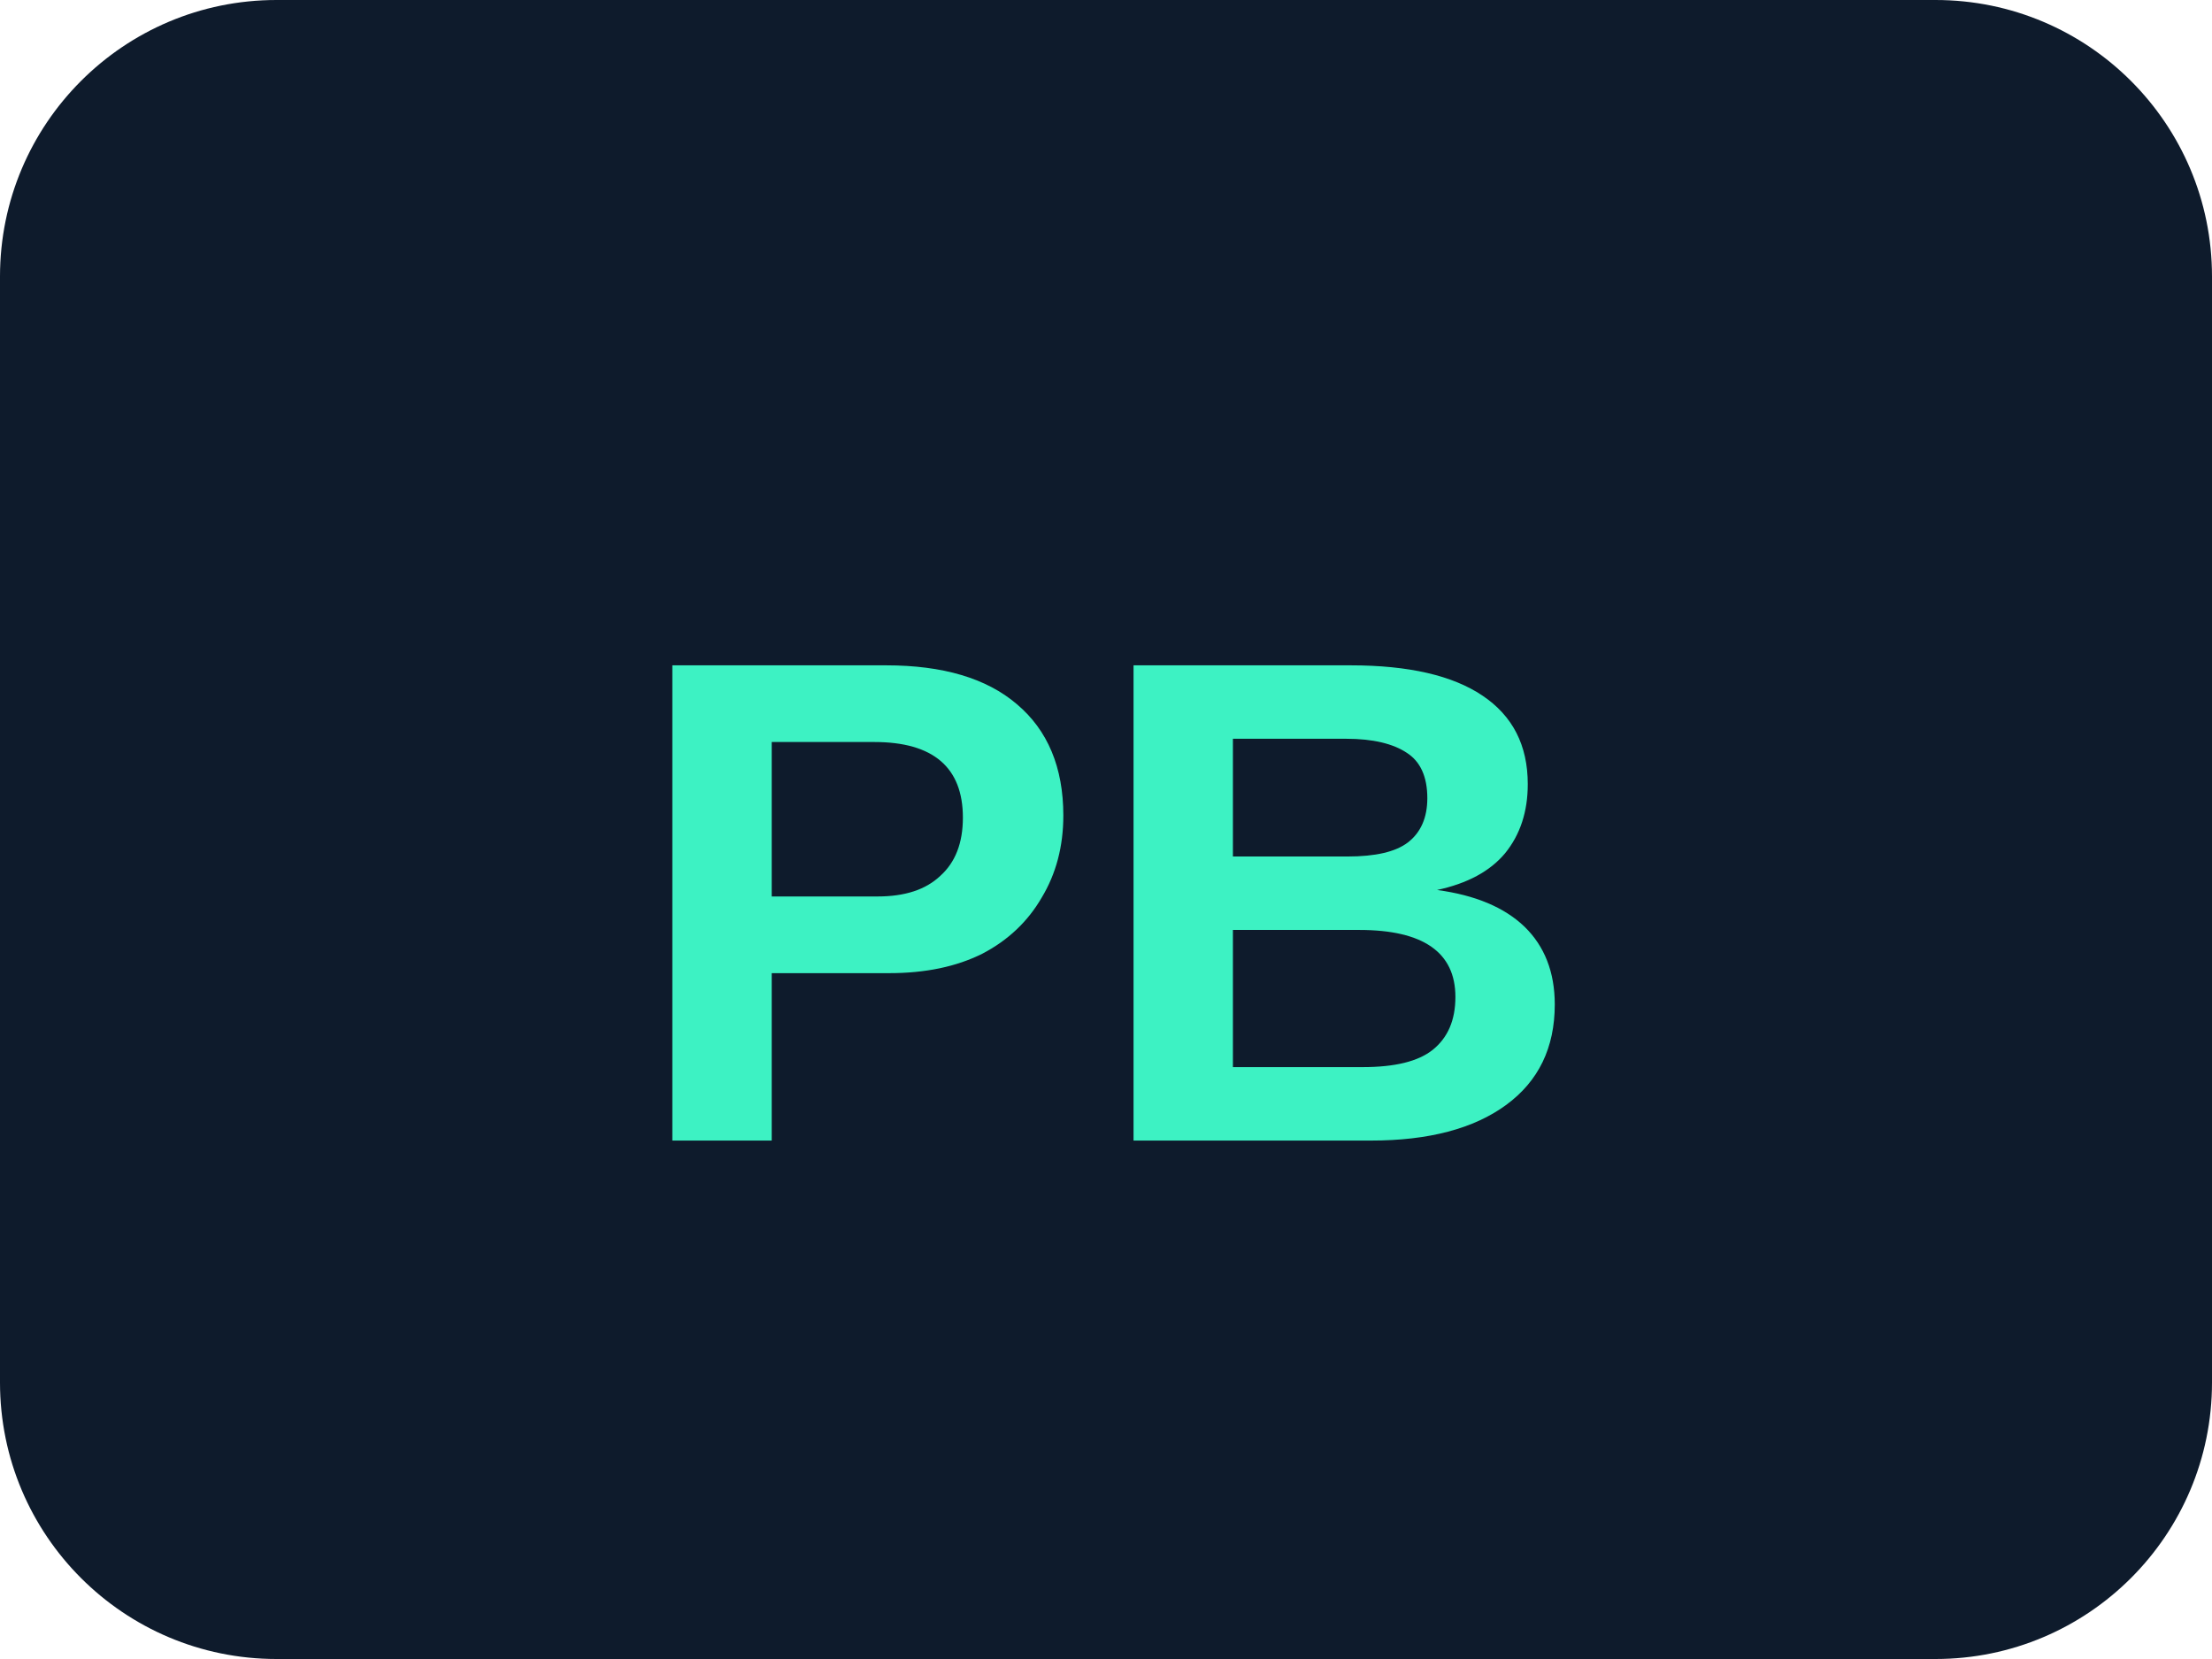
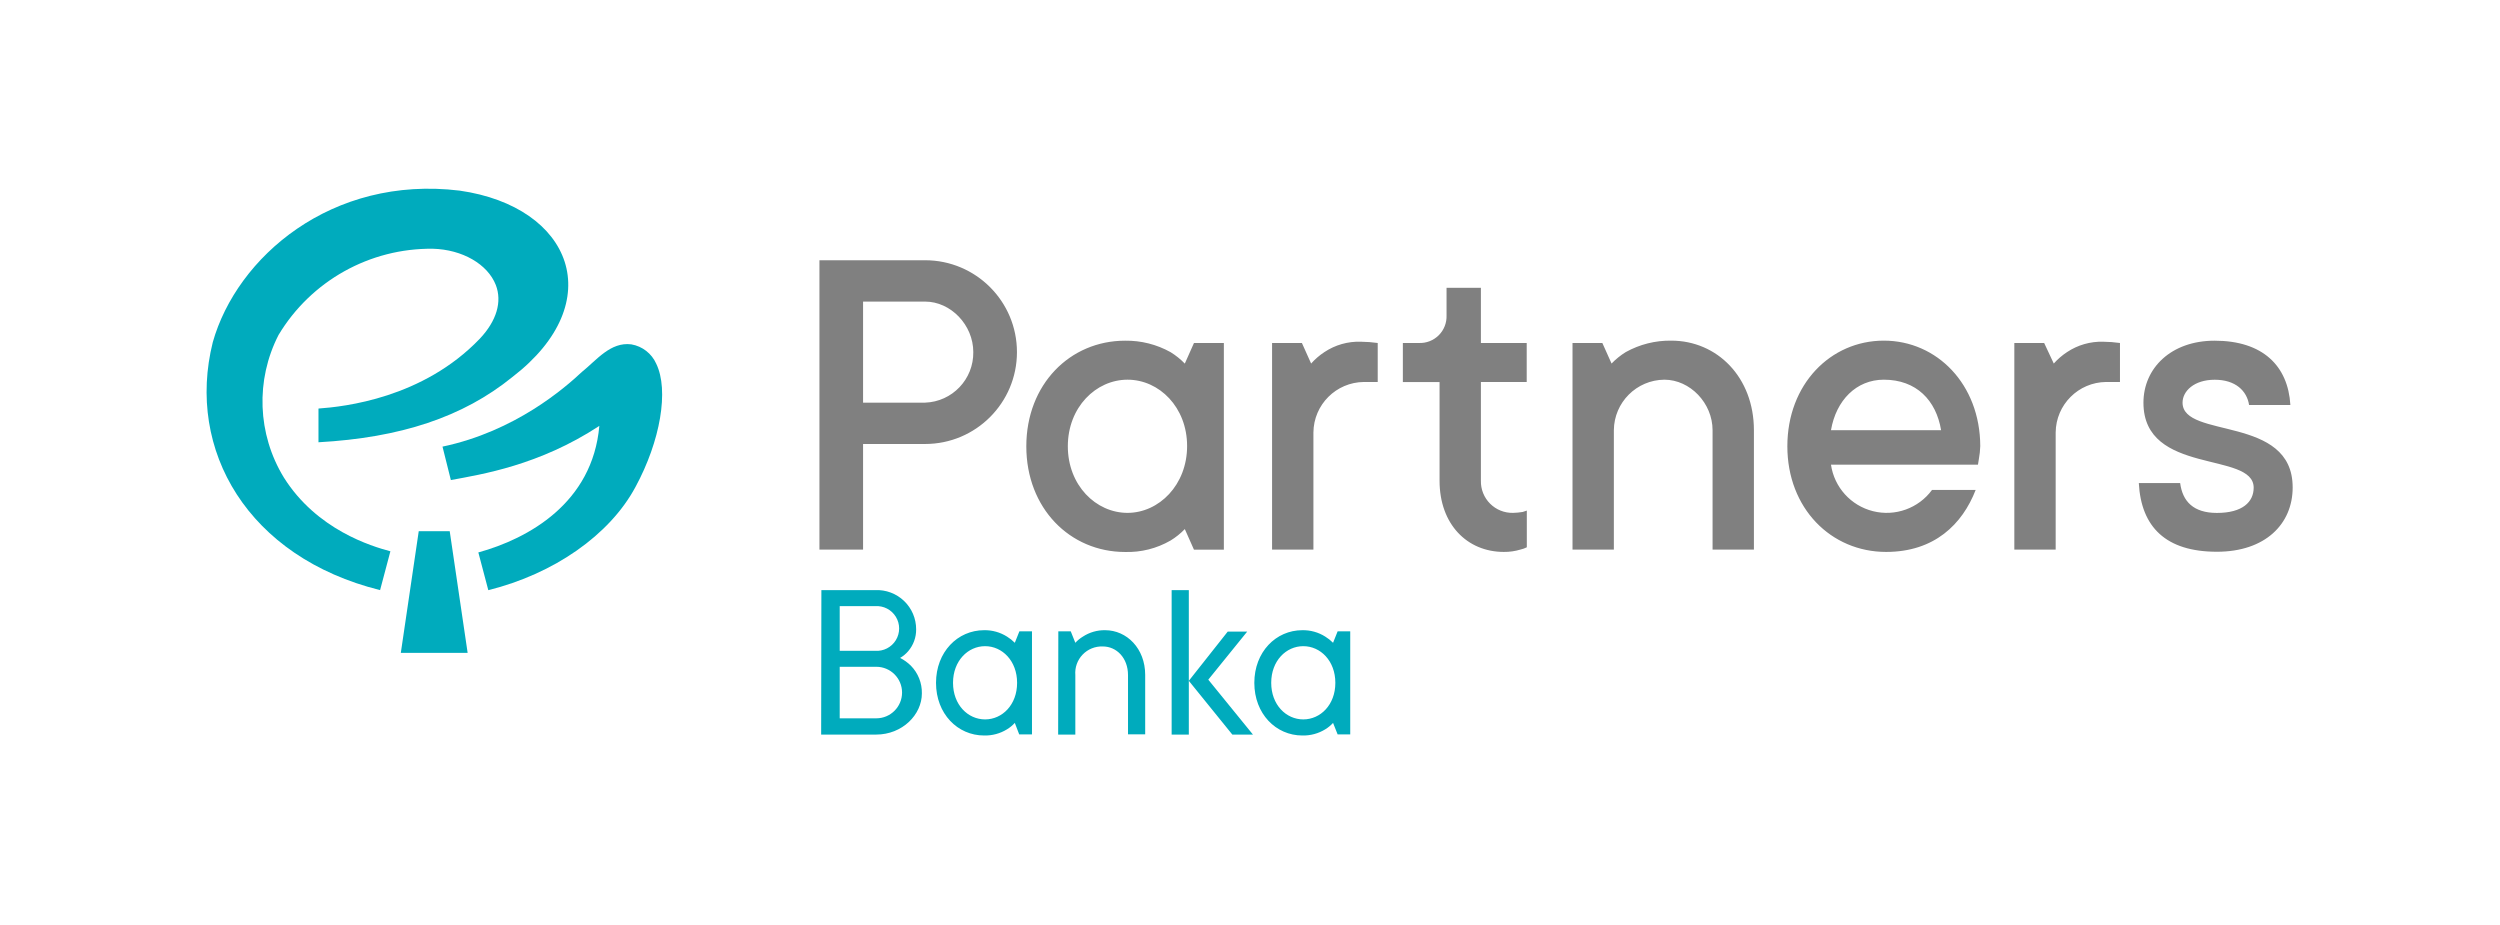
- <svg xmlns="http://www.w3.org/2000/svg" width="32" height="24" viewBox="0 0 32 24">
-   <rect width="32" height="24" rx="4" fill="#0E1B2C" />
-   <text x="16" y="16.5" font-family="Arial, Helvetica, sans-serif" font-size="10" font-weight="700" fill="#3DF2C3" text-anchor="middle">PB</text>
+ <svg xmlns="http://www.w3.org/2000/svg" viewBox="0 0 436.61 161.41">
+   <defs>
+     <style>.cls-1{fill:gray}.cls-2{fill:#00abbd}</style>
+   </defs>
+   <path d="M206.92 63.5a12.81 12.81 0 0 0-2.49-2 15.85 15.85 0 0 0-7.94-2c-9.62 0-17.25 7.62-17.25 18.45 0 10.83 7.63 18.45 17.25 18.45a15 15 0 0 0 7.94-2 12.41 12.41 0 0 0 2.49-2l1.6 3.6h5.22V59.9h-5.22zm-10 26.07c-5.53 0-10.43-4.82-10.43-11.63 0-6.81 4.9-11.63 10.43-11.63 5.53 0 10.4 4.81 10.4 11.59s-4.89 11.67-10.43 11.67zM161.56 45.45h-18.45v50.53h7.62V77.54h10.83a16.045 16.045 0 0 0 0-32.09zm0 24.87h-10.83V52.67h10.83c4.49 0 8.42 4.09 8.42 8.82a8.72 8.72 0 0 1-8.42 8.83zM231.3 61.49a11.66 11.66 0 0 0-2.32 2l-1.61-3.59h-5.21v36.08h7.22V75.53a8.9 8.9 0 0 1 8.82-8.82h2.41V59.9a22.72 22.72 0 0 0-2.93-.22 10.81 10.81 0 0 0-6.38 1.81zM381.17 70.32c0-2 2-4 5.62-4s5.61 1.92 6 4.41H400c-.4-6.82-4.81-11.23-13.23-11.23-7.62 0-12.43 4.81-12.43 10.83 0 12.75 19.25 8.42 19.25 14.84 0 2.48-1.93 4.41-6.42 4.41-4.09 0-6-2-6.42-5.22h-7.22c.41 7.7 4.74 12 13.64 12 8.42 0 13.23-4.82 13.23-11.23.02-12.73-19.23-8.4-19.23-14.81zM258.63 50.26h-6v4.82a4.64 4.64 0 0 1-4.82 4.82H245v6.82h6.41v17.23c0 7.62 4.82 12.44 11.23 12.44a9.67 9.67 0 0 0 2.89-.41 4.63 4.63 0 0 0 1.12-.4v-6.41l-.72.24a11.94 11.94 0 0 1-1.68.16 5.49 5.49 0 0 1-5.62-5.62V66.71h8V59.9h-8zM329 59.49c-9.31 0-16.85 7.62-16.85 18.45 0 10.83 7.62 18.45 17.25 18.45 8.42 0 13.31-4.82 15.64-10.83h-7.62a9.83 9.83 0 0 1-17.65-4.41h25.67l.16-1a14.75 14.75 0 0 0 .24-2.24c-.03-10.8-7.57-18.42-16.84-18.42zm-9.23 15.64c.89-5.21 4.42-8.82 9.23-8.82 5.69 0 9.14 3.61 10 8.82zM291.87 59.49a15.91 15.91 0 0 0-7.94 2 12.74 12.74 0 0 0-2.48 2l-1.61-3.59h-5.21v36.08h7.22V75.13a8.9 8.9 0 0 1 8.82-8.82c4.49 0 8.42 4.09 8.42 8.82v20.85h7.22V75.13c0-9.23-6.41-15.64-14.44-15.64zM361 61.49a11.66 11.66 0 0 0-2.32 2L357 59.9h-5.21v36.08h7.22V75.53a8.9 8.9 0 0 1 8.82-8.82h2.41V59.9a22.72 22.72 0 0 0-2.93-.22 10.81 10.81 0 0 0-6.31 1.81z" class="cls-1" />
+   <path d="M143.45 103.06h9.39a6.84 6.84 0 0 1 7.16 6.84 5.77 5.77 0 0 1-1.4 3.84 5.41 5.41 0 0 1-1.4 1.16 7.77 7.77 0 0 1 1.88 1.36 6.72 6.72 0 0 1 1.92 4.84c0 3.71-3.4 7.19-8 7.19h-9.59zm9.39 10.6a3.91 3.91 0 1 0 0-7.8h-6.19v7.8zm.2 11.79a4.5 4.5 0 1 0 0-9h-6.39v9zM177.23 126.25a6.16 6.16 0 0 1-1.36 1.12 7.26 7.26 0 0 1-4 1.08c-4.64 0-8.4-3.8-8.4-9.19s3.76-9.2 8.4-9.2a7.24 7.24 0 0 1 4 1.12 7.35 7.35 0 0 1 1.36 1.08l.8-2h2.2v18H178Zm.4-7c0-3.84-2.6-6.4-5.59-6.4-2.99 0-5.6 2.56-5.6 6.4 0 3.84 2.6 6.39 5.6 6.39 3 0 5.59-2.55 5.59-6.38zM184.83 110.26H187l.8 2a6 6 0 0 1 1.32-1.08 6.88 6.88 0 0 1 3.88-1.12c3.79 0 7 3.2 7 7.8v10.39h-3V117.9c0-3-2-5-4.4-5a4.63 4.63 0 0 0-4.8 5v10.39h-3zM204.62 103.06h3v15.84l6.8-8.6h3.4l-6.8 8.4 7.8 9.59h-3.6l-7.6-9.39v9.39h-3zM232.81 126.25a6.16 6.16 0 0 1-1.36 1.12 7.27 7.27 0 0 1-4 1.08c-4.63 0-8.39-3.8-8.39-9.19s3.76-9.2 8.39-9.2a7.25 7.25 0 0 1 4 1.12 7.35 7.35 0 0 1 1.36 1.08l.8-2h2.2v18h-2.2zm.4-7c0-3.84-2.6-6.4-5.6-6.4-3 0-5.6 2.56-5.6 6.4 0 3.84 2.6 6.39 5.6 6.39 3 0 5.6-2.55 5.6-6.38zM78.54 92.77h-5.41L70 114.02h11.67zM114.61 63.53a5.83 5.83 0 0 0-4.35-3.39c-3.64-.47-6.06 2.75-8.64 4.82C98.69 67.7 90 75.33 77.28 78l1.46 5.84c5.37-1 15.4-2.55 25.93-9.46-1.18 13.46-12.37 19.68-21.13 22.1l1.74 6.59c11.46-2.85 21.19-9.63 25.69-18 4.38-8.07 5.88-16.93 3.64-21.54z" class="cls-2" />
+   <path d="M49.57 83.39a25.47 25.47 0 0 1-.92-24.9 31.06 31.06 0 0 1 26.94-15.05c5.16.14 9.57 2.69 11 6.33 1.13 2.94.14 6.27-2.8 9.39-9.96 10.39-23.68 11.87-28.17 12.19v5.89c14.29-.8 25.21-4.37 33.87-11.4 17-13.07 10.41-29.74-9.22-32.55C57.9 30.58 41.36 44.9 37.16 59.77c-4.71 18.86 6.15 37.56 29.22 43.29l1.8-6.78c-3.31-.88-12.87-3.76-18.61-12.89z" class="cls-2" />
</svg>
